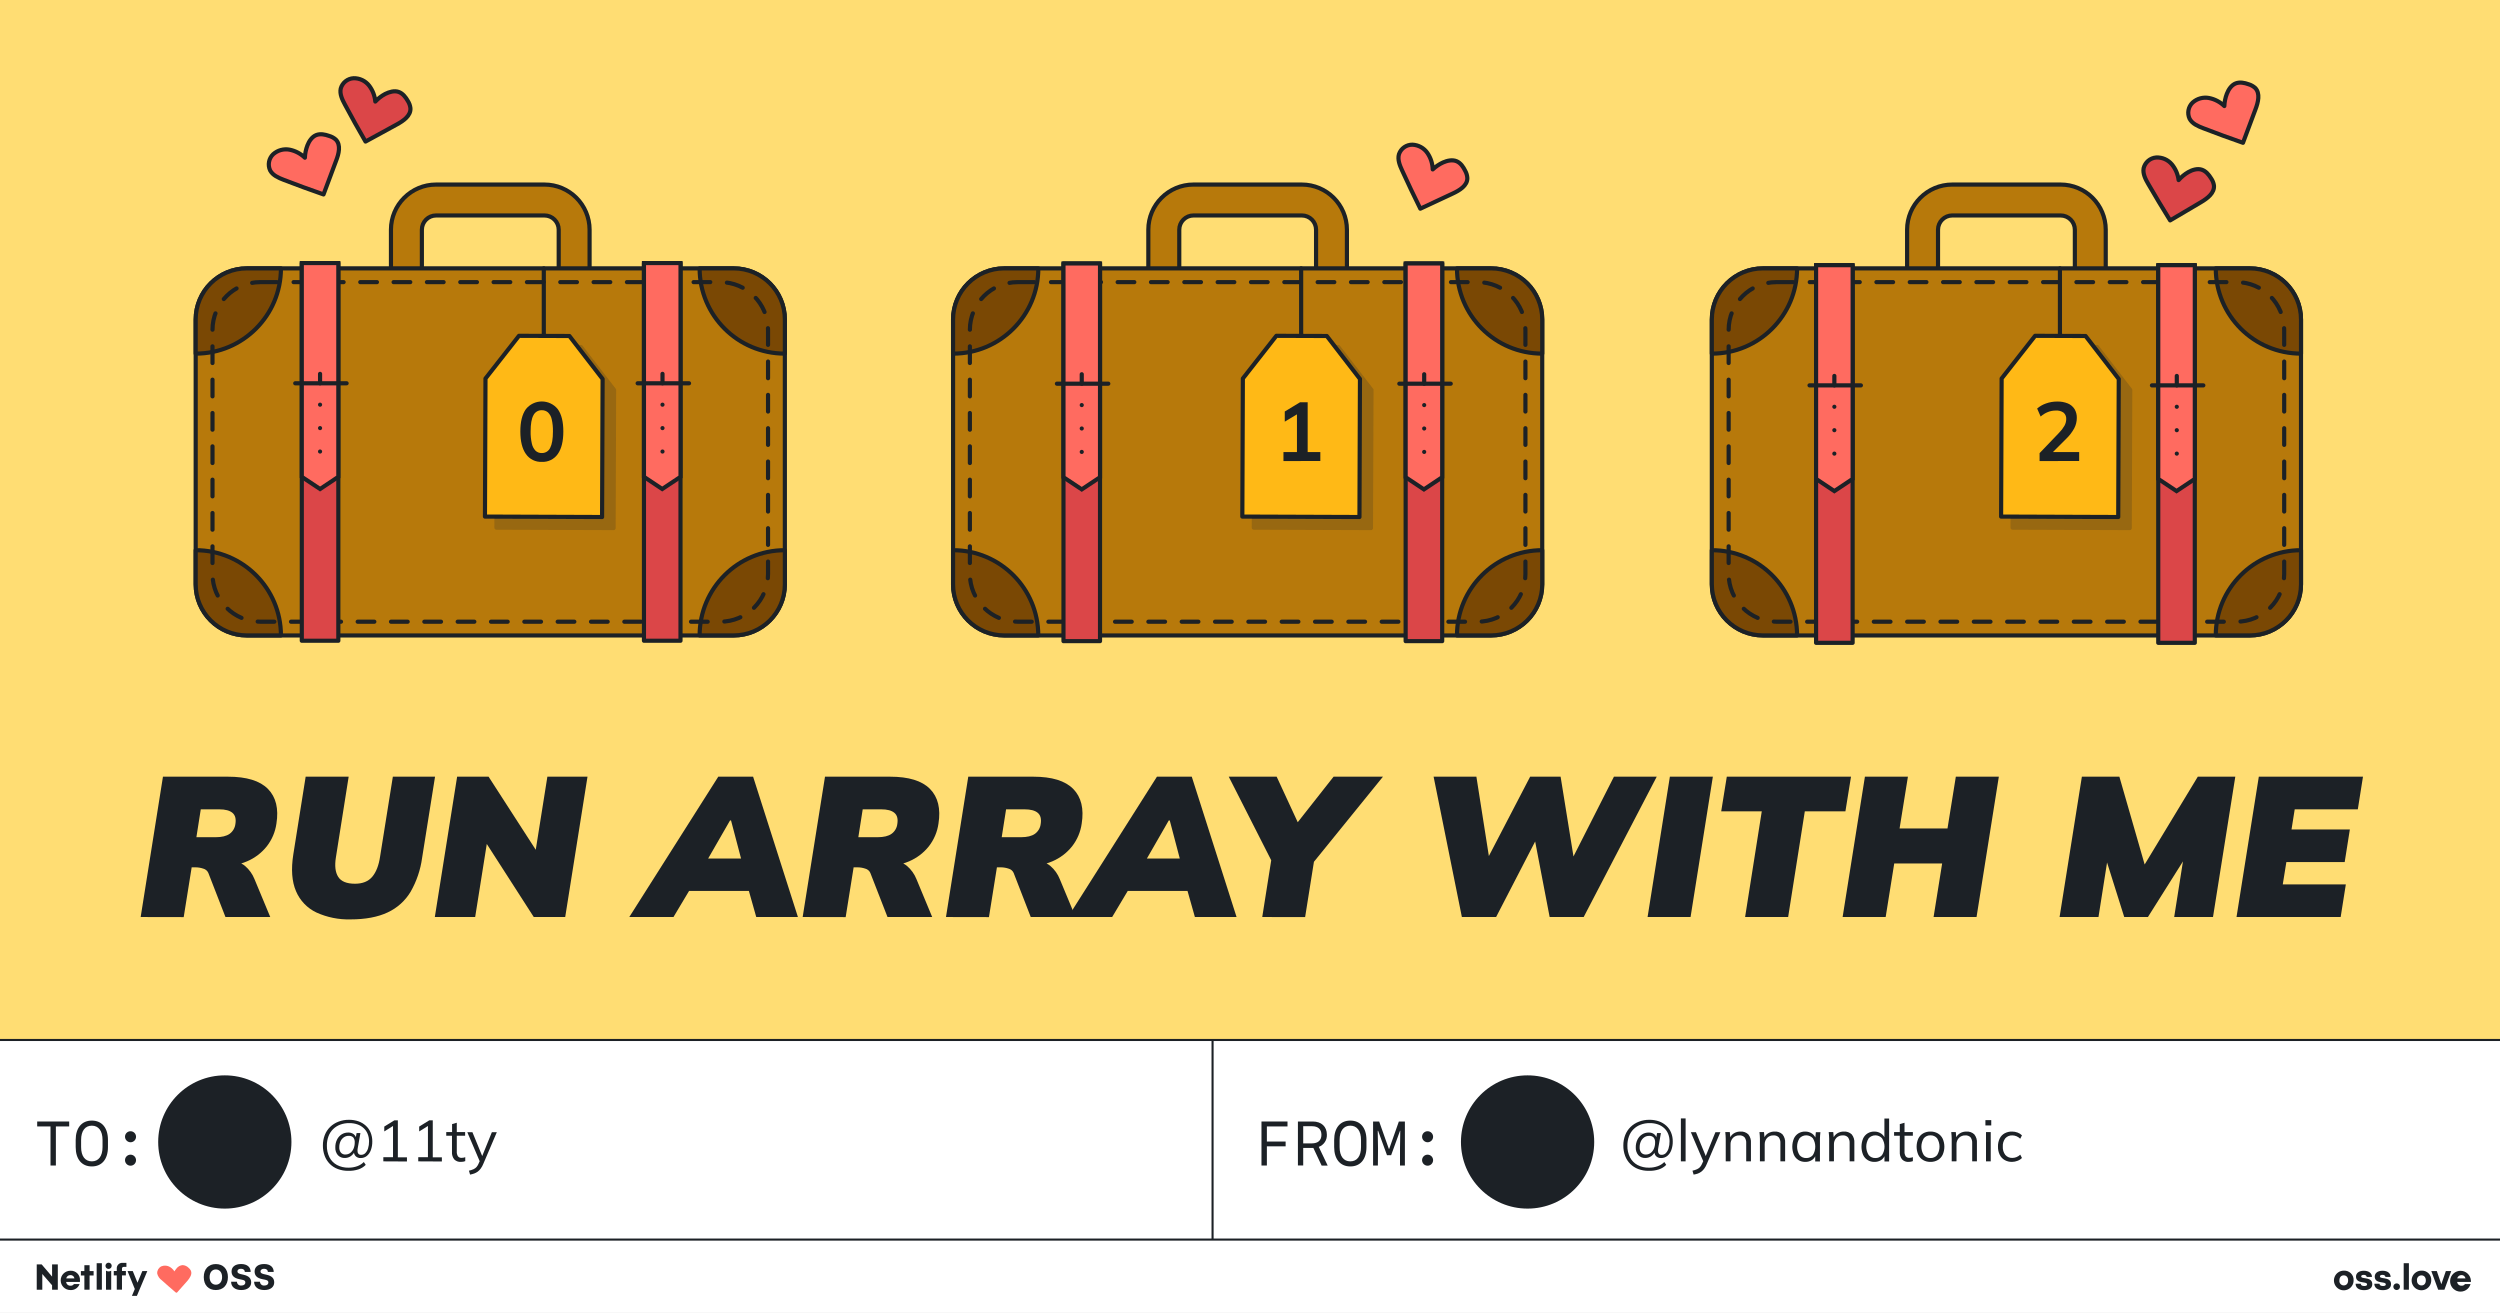
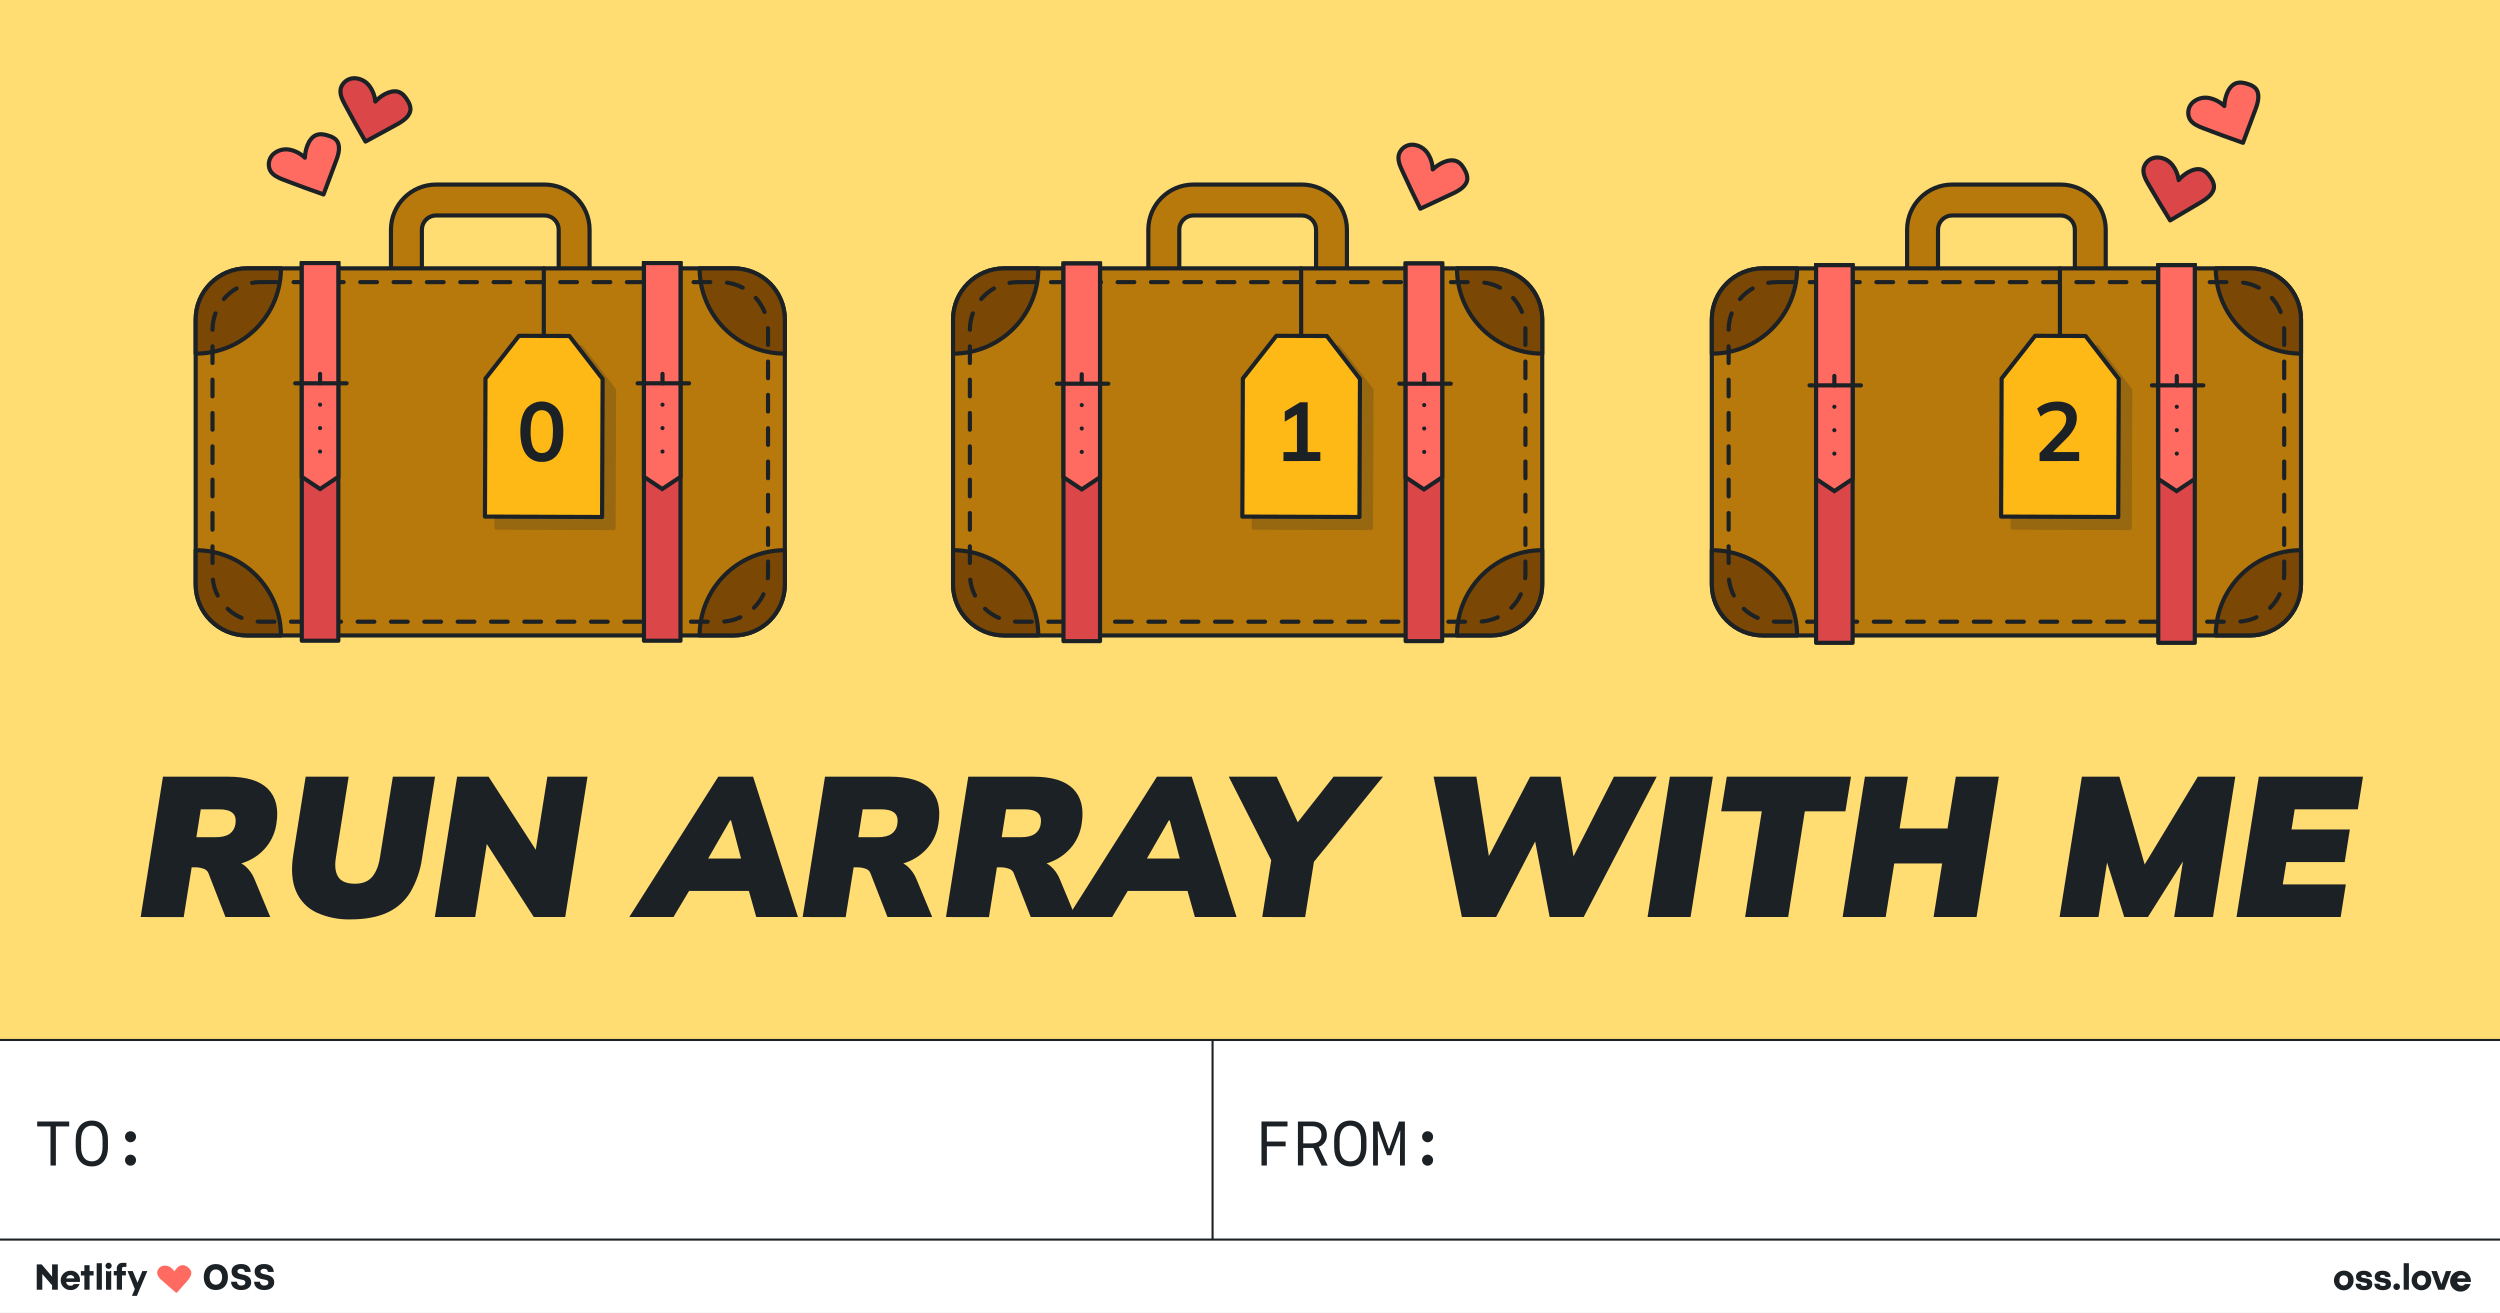
<svg xmlns="http://www.w3.org/2000/svg" width="1200" height="630" viewBox="0 0 1200 630">
  <rect width="1200" height="498.72" fill="#ffdd73" />
  <path d="M67.52,440.17l10.7-67.36h31.24q13.38,0,19.16,5.88t4.06,16.67a22.88,22.88,0,0,1-4.59,10.84,24.19,24.19,0,0,1-9.46,7.22A32.71,32.71,0,0,1,105.26,416l.19-2.77h5.06a10.75,10.75,0,0,1,7.12,2.43,16.29,16.29,0,0,1,4.54,6.36l7.55,18.15h-21.5L100,419a3.66,3.66,0,0,0-2.43-2.06,11.74,11.74,0,0,0-3.68-.62H92l-3.82,23.89Zm26.75-38.31h9.27q4.39,0,6.69-1.63a6.83,6.83,0,0,0,2.77-4.77q.57-3.63-1.44-5.31c-1.33-1.11-3.44-1.67-6.3-1.67H96.37Z" fill="#1c2126" />
  <path d="M168.22,441.31A37.06,37.06,0,0,1,151.88,438a19.8,19.8,0,0,1-9.79-10.22q-3-6.93-1.29-17.73l5.92-37.26h20.64l-6.12,38.7q-1,6.11,1.1,9.41t8.07,3.29q5.44,0,8.27-3.34t3.77-9.75l6.12-38.31h20.25l-6.21,39A45,45,0,0,1,197.12,428a25.15,25.15,0,0,1-11,9.94Q179,441.31,168.22,441.31Z" fill="#1c2126" />
  <path d="M208.72,440.17l10.7-67.36h15.1l25.22,39.08-3-1.34,6-37.74H282l-10.7,67.36H256.21l-25.13-39.08,3,1.34-6,37.74Z" fill="#1c2126" />
  <path d="M302.06,440.17l42.71-67.36h16.72L383,440.17H363l-5.16-18.25,6.88,5.73H325.66l8.51-5.73-10.9,18.25Zm48.35-46.34-13.57,23.6-2-5.35h25.71l-3.44,5.35-6.21-23.6Z" fill="#1c2126" />
  <path d="M385.28,440.17,396,372.81h31.24q13.38,0,19.16,5.88t4.06,16.67a22.88,22.88,0,0,1-4.59,10.84,24.19,24.19,0,0,1-9.46,7.22A32.71,32.71,0,0,1,423,416l.19-2.77h5.06a10.75,10.75,0,0,1,7.12,2.43,16.29,16.29,0,0,1,4.54,6.36l7.54,18.15H426L417.76,419a3.66,3.66,0,0,0-2.43-2.06,11.74,11.74,0,0,0-3.68-.62h-1.91l-3.82,23.89ZM412,401.86h9.27q4.4,0,6.68-1.63a6.76,6.76,0,0,0,2.77-4.77q.58-3.63-1.43-5.31t-6.3-1.67h-8.89Z" fill="#1c2126" />
  <path d="M454.07,440.17l10.7-67.36H496q13.37,0,19.15,5.88t4.06,16.67a22.77,22.77,0,0,1-4.58,10.84,24.26,24.26,0,0,1-9.46,7.22A32.79,32.79,0,0,1,491.8,416l.19-2.77h5.07a10.77,10.77,0,0,1,7.12,2.43,16.17,16.17,0,0,1,4.53,6.36l7.55,18.15h-21.5L486.55,419a3.68,3.68,0,0,0-2.44-2.06,11.7,11.7,0,0,0-3.68-.62h-1.91l-3.82,23.89Zm26.75-38.31h9.26q4.4,0,6.69-1.63a6.79,6.79,0,0,0,2.77-4.77c.38-2.42-.09-4.19-1.43-5.31s-3.44-1.67-6.31-1.67h-8.88Z" fill="#1c2126" />
  <path d="M512.63,440.17l42.7-67.36h16.72l21.5,67.36h-20l-5.16-18.25,6.88,5.73H536.23l8.5-5.73-10.89,18.25ZM561,393.83l-13.56,23.6-2-5.35h25.7l-3.44,5.35-6.21-23.6Z" fill="#1c2126" />
  <path d="M605.88,440.17,611,407.78l2.2,11.08-23.4-46.05h23l11.56,25h-3.92l19.68-25h23.7l-38.12,47,5.92-12-5.16,32.39Z" fill="#1c2126" />
  <path d="M701.7,440.17l-13.57-67.36h20.54l7.07,45h-4.68l23.41-45h14.62l7.26,45h-4.49l22.83-45h20.54l-35.06,67.36H743.83l-7.55-39.36h2.2l-20.35,39.36Z" fill="#1c2126" />
  <path d="M790.84,440.17l10.7-67.36h20.63l-10.7,67.36Z" fill="#1c2126" />
  <path d="M837.65,440.17l8-50.73H826.18l2.68-16.63h59.62l-2.68,16.63H866.31l-8,50.73Z" fill="#1c2126" />
  <path d="M884.46,440.17l10.7-67.36H915.8l-4,24.84h23l4-24.84h20.64l-10.7,67.36H928.12l4.11-25.7h-23l-4.11,25.7Z" fill="#1c2126" />
  <path d="M988.6,440.17l10.7-67.36h18l13.18,45.77h-3.24l27.7-45.77h18l-10.7,67.36h-18.63l5.74-36.4h4.58l-22.93,36.4h-11.37l-11.46-36.4H1013l-5.73,36.4Z" fill="#1c2126" />
  <path d="M1073.53,440.17l10.7-67.36h50l-2.48,15.67h-30.29l-1.53,9.65h28l-2.48,15.67h-28l-1.72,10.7H1126l-2.48,15.67Z" fill="#1c2126" />
  <path d="M261.34,205.68h-52A21.69,21.69,0,0,1,187.66,184V110.25a21.68,21.68,0,0,1,21.67-21.66h52A21.68,21.68,0,0,1,283,110.25V184A21.69,21.69,0,0,1,261.34,205.68Zm-52-102.26a6.84,6.84,0,0,0-6.84,6.83V184a6.85,6.85,0,0,0,6.84,6.83h52a6.85,6.85,0,0,0,6.84-6.83V110.25a6.84,6.84,0,0,0-6.84-6.83Z" fill="#b7790b" stroke="#1c2126" stroke-linejoin="round" stroke-width="2" />
  <rect x="93.93" y="128.82" width="282.8" height="176.2" rx="24.55" fill="#b7790b" stroke="#1c2126" stroke-linejoin="round" stroke-width="2" />
  <path d="M352.19,128.82H335.82a40.92,40.92,0,0,0,40.91,40.92V153.37A24.55,24.55,0,0,0,352.19,128.82Z" fill="#7a4804" stroke="#1c2126" stroke-linejoin="round" stroke-width="2" />
  <path d="M376.73,280.48V264.1A40.92,40.92,0,0,0,335.82,305h16.37A24.54,24.54,0,0,0,376.73,280.48Z" fill="#7a4804" stroke="#1c2126" stroke-linejoin="round" stroke-width="2" />
  <path d="M93.93,264.1v16.38A24.55,24.55,0,0,0,118.48,305h16.37A40.92,40.92,0,0,0,93.93,264.1Z" fill="#7a4804" stroke="#1c2126" stroke-linejoin="round" stroke-width="2" />
  <path d="M93.93,153.37v16.37a40.92,40.92,0,0,0,40.92-40.92H118.48A24.55,24.55,0,0,0,93.93,153.37Z" fill="#7a4804" stroke="#1c2126" stroke-linejoin="round" stroke-width="2" />
  <rect x="102" y="135.42" width="266.66" height="163" rx="22.93" fill="none" stroke="#1c2126" stroke-linecap="round" stroke-linejoin="round" stroke-width="2" stroke-dasharray="8" />
  <rect x="144.86" y="126.28" width="17.54" height="181.28" fill="#db4648" stroke="#1c2126" stroke-linecap="round" stroke-linejoin="round" stroke-width="2" />
  <polygon points="162.4 228.88 153.63 234.72 144.86 228.88 144.86 126.28 162.4 126.28 162.4 228.88" fill="#ff6b60" stroke="#1c2126" stroke-miterlimit="10" stroke-width="2" />
  <rect x="309.1" y="126.28" width="17.54" height="181.28" fill="#db4648" stroke="#1c2126" stroke-linecap="round" stroke-linejoin="round" stroke-width="2" />
  <polygon points="326.65 228.88 317.87 234.72 309.1 228.88 309.1 126.28 326.65 126.28 326.65 228.88" fill="#ff6b60" stroke="#1c2126" stroke-miterlimit="10" stroke-width="2" />
  <circle cx="153.63" cy="216.74" r="1" fill="#1c2126" />
  <circle cx="153.63" cy="205.49" r="1" fill="#1c2126" />
  <circle cx="153.63" cy="194.25" r="1" fill="#1c2126" />
  <line x1="141.71" y1="183.98" x2="166.37" y2="183.98" fill="#ff6b60" stroke="#1c2126" stroke-linecap="round" stroke-linejoin="round" stroke-width="2" />
  <line x1="153.63" y1="179.45" x2="153.63" y2="183.98" fill="#ff6b60" stroke="#1c2126" stroke-linecap="round" stroke-linejoin="round" stroke-width="2" />
  <circle cx="318" cy="216.74" r="1" fill="#1c2126" />
  <circle cx="318" cy="205.49" r="1" fill="#1c2126" />
  <circle cx="318" cy="194.25" r="1" fill="#1c2126" />
  <line x1="306.07" y1="183.98" x2="330.74" y2="183.98" fill="#ff6b60" stroke="#1c2126" stroke-linecap="round" stroke-linejoin="round" stroke-width="2" />
  <line x1="318" y1="179.45" x2="318" y2="183.98" fill="#ff6b60" stroke="#1c2126" stroke-linecap="round" stroke-linejoin="round" stroke-width="2" />
  <path d="M161.19,67A8.17,8.17,0,0,0,158,65.25c-2-.72-4.26-1.19-6.24-.4s-3.41,2.88-4.22,5a18.6,18.6,0,0,0-1.2,5.85,14.71,14.71,0,0,0-7.31-3.85,9.25,9.25,0,0,0-7.9,2.17,6.76,6.76,0,0,0-1.47,7.77c1.28,2.39,4,3.56,6.54,4.54q9.48,3.66,19.09,7l6-16.07C162.63,73.86,163.73,69.59,161.19,67Z" fill="#ff6b60" stroke="#1c2126" stroke-linejoin="round" stroke-width="2" />
  <path d="M197,51.89a8.15,8.15,0,0,0-1.22-3.4c-1.06-1.85-2.45-3.68-4.47-4.38s-4.46,0-6.44,1a18.13,18.13,0,0,0-4.72,3.64,14.71,14.71,0,0,0-3-7.69,9.2,9.2,0,0,0-7.4-3.51,6.76,6.76,0,0,0-6.19,4.92c-.59,2.65.71,5.32,2,7.71q4.8,9,9.89,17.77l15.05-8.23C193.67,58,197.29,55.49,197,51.89Z" fill="#db4648" stroke="#1c2126" stroke-linecap="round" stroke-linejoin="round" stroke-width="2" />
  <polygon points="278.83 166.57 254.62 166.48 238.54 186.99 238.29 253.26 294.51 253.47 294.76 187.2 278.83 166.57" fill="#1c2126" stroke="#1c2126" stroke-linejoin="round" stroke-width="2" opacity="0.2" />
  <polygon points="273.32 161.28 249.11 161.19 233.03 181.69 232.78 247.96 289 248.17 289.25 181.9 273.32 161.28" fill="#ffb916" stroke="#1c2126" stroke-linejoin="round" stroke-width="2" />
  <path d="M260.09,221.7a8.79,8.79,0,0,1-7.65-3.77q-2.67-3.78-2.68-10.78t2.67-10.76a9.78,9.78,0,0,1,15.3,0q2.67,3.68,2.67,10.72t-2.66,10.82A8.78,8.78,0,0,1,260.09,221.7Zm0-4.24a4.29,4.29,0,0,0,4-2.5q1.32-2.49,1.32-7.86a24.37,24.37,0,0,0-.58-5.84,6.42,6.42,0,0,0-1.79-3.3,4.4,4.4,0,0,0-3-1.06,4.33,4.33,0,0,0-4,2.43c-.9,1.61-1.34,4.2-1.34,7.78a23.83,23.83,0,0,0,.6,5.86,7,7,0,0,0,1.78,3.4A4.17,4.17,0,0,0,260.08,217.46Z" fill="#1c2126" />
  <line x1="261.02" y1="161.23" x2="261.02" y2="128.82" fill="#ffb916" stroke="#1c2126" stroke-linecap="round" stroke-linejoin="round" stroke-width="2" />
  <path d="M624.88,205.68h-52A21.69,21.69,0,0,1,551.2,184V110.25a21.68,21.68,0,0,1,21.66-21.66h52a21.68,21.68,0,0,1,21.66,21.66V184A21.68,21.68,0,0,1,624.88,205.68Zm-52-102.26a6.84,6.84,0,0,0-6.83,6.83V184a6.85,6.85,0,0,0,6.83,6.83h52a6.84,6.84,0,0,0,6.83-6.83V110.25a6.83,6.83,0,0,0-6.83-6.83Z" fill="#b7790b" stroke="#1c2126" stroke-linejoin="round" stroke-width="2" />
  <rect x="457.47" y="128.82" width="282.8" height="176.2" rx="24.55" fill="#b7790b" stroke="#1c2126" stroke-linejoin="round" stroke-width="2" />
  <path d="M715.73,128.82H699.35a40.92,40.92,0,0,0,40.92,40.92V153.37A24.55,24.55,0,0,0,715.73,128.82Z" fill="#7a4804" stroke="#1c2126" stroke-linejoin="round" stroke-width="2" />
  <path d="M740.27,280.48V264.1A40.92,40.92,0,0,0,699.35,305h16.38A24.54,24.54,0,0,0,740.27,280.48Z" fill="#7a4804" stroke="#1c2126" stroke-linejoin="round" stroke-width="2" />
  <path d="M457.47,264.1v16.38A24.55,24.55,0,0,0,482,305h16.37A40.92,40.92,0,0,0,457.47,264.1Z" fill="#7a4804" stroke="#1c2126" stroke-linejoin="round" stroke-width="2" />
  <path d="M457.47,153.37v16.37a40.92,40.92,0,0,0,40.92-40.92H482A24.55,24.55,0,0,0,457.47,153.37Z" fill="#7a4804" stroke="#1c2126" stroke-linejoin="round" stroke-width="2" />
  <rect x="465.54" y="135.42" width="266.66" height="163" rx="22.93" fill="none" stroke="#1c2126" stroke-linecap="round" stroke-linejoin="round" stroke-width="2" stroke-dasharray="8" />
  <rect x="510.47" y="126.47" width="17.54" height="181.28" fill="#db4648" stroke="#1c2126" stroke-linecap="round" stroke-linejoin="round" stroke-width="2" />
  <polygon points="528.01 229.07 519.24 234.91 510.47 229.07 510.47 126.47 528.01 126.47 528.01 229.07" fill="#ff6b60" stroke="#1c2126" stroke-miterlimit="10" stroke-width="2" />
  <rect x="674.71" y="126.47" width="17.54" height="181.28" fill="#db4648" stroke="#1c2126" stroke-linecap="round" stroke-linejoin="round" stroke-width="2" />
  <polygon points="692.26 229.07 683.49 234.91 674.71 229.07 674.71 126.47 692.26 126.47 692.26 229.07" fill="#ff6b60" stroke="#1c2126" stroke-miterlimit="10" stroke-width="2" />
  <circle cx="519.24" cy="216.92" r="1" fill="#1c2126" />
  <circle cx="519.24" cy="205.68" r="1" fill="#1c2126" />
  <circle cx="519.24" cy="194.44" r="1" fill="#1c2126" />
  <line x1="507.32" y1="184.17" x2="531.98" y2="184.17" fill="#ff6b60" stroke="#1c2126" stroke-linecap="round" stroke-linejoin="round" stroke-width="2" />
  <line x1="519.24" y1="179.64" x2="519.24" y2="184.17" fill="#ff6b60" stroke="#1c2126" stroke-linecap="round" stroke-linejoin="round" stroke-width="2" />
  <circle cx="683.61" cy="216.92" r="1" fill="#1c2126" />
  <circle cx="683.61" cy="205.68" r="1" fill="#1c2126" />
  <circle cx="683.61" cy="194.44" r="1" fill="#1c2126" />
  <line x1="671.68" y1="184.17" x2="696.35" y2="184.17" fill="#ff6b60" stroke="#1c2126" stroke-linecap="round" stroke-linejoin="round" stroke-width="2" />
  <line x1="683.61" y1="179.64" x2="683.61" y2="184.17" fill="#ff6b60" stroke="#1c2126" stroke-linecap="round" stroke-linejoin="round" stroke-width="2" />
  <path d="M704.32,85.5a8,8,0,0,0-1-3.47c-.94-1.91-2.21-3.83-4.18-4.65s-4.45-.32-6.49.6a18.23,18.23,0,0,0-4.94,3.34,14.8,14.8,0,0,0-2.54-7.87,9.25,9.25,0,0,0-7.17-4A6.74,6.74,0,0,0,671.51,74c-.76,2.6.37,5.35,1.5,7.81q4.23,9.26,8.75,18.36l15.55-7.27C700.57,91.39,704.35,89.11,704.32,85.5Z" fill="#ff6b60" stroke="#1c2126" stroke-linejoin="round" stroke-width="2" />
  <polygon points="642.37 166.57 618.16 166.48 602.08 186.99 601.83 253.26 658.05 253.47 658.3 187.2 642.37 166.57" fill="#1c2126" stroke="#1c2126" stroke-linejoin="round" stroke-width="2" opacity="0.2" />
  <polygon points="636.86 161.28 612.65 161.19 596.57 181.69 596.32 247.96 652.54 248.17 652.78 181.9 636.86 161.28" fill="#ffb916" stroke="#1c2126" stroke-linejoin="round" stroke-width="2" />
  <path d="M616.06,221.31V217h6.48v-19.6H625l-8.31,5v-4.88L624,193.1h3.68V217h6.08v4.28Z" fill="#1c2126" />
  <line x1="624.55" y1="161.23" x2="624.55" y2="128.82" fill="#ffb916" stroke="#1c2126" stroke-linecap="round" stroke-linejoin="round" stroke-width="2" />
  <path d="M989.09,205.68h-52A21.69,21.69,0,0,1,915.41,184V110.25a21.68,21.68,0,0,1,21.67-21.66h52a21.68,21.68,0,0,1,21.67,21.66V184A21.69,21.69,0,0,1,989.09,205.68Zm-52-102.26a6.84,6.84,0,0,0-6.84,6.83V184a6.85,6.85,0,0,0,6.84,6.83h52a6.85,6.85,0,0,0,6.84-6.83V110.25a6.84,6.84,0,0,0-6.84-6.83Z" fill="#b7790b" stroke="#1c2126" stroke-linejoin="round" stroke-width="2" />
  <rect x="821.68" y="128.82" width="282.8" height="176.2" rx="24.55" fill="#b7790b" stroke="#1c2126" stroke-linejoin="round" stroke-width="2" />
  <path d="M1079.94,128.82h-16.37a40.92,40.92,0,0,0,40.91,40.92V153.37A24.55,24.55,0,0,0,1079.94,128.82Z" fill="#7a4804" stroke="#1c2126" stroke-linejoin="round" stroke-width="2" />
  <path d="M1104.48,280.48V264.1A40.92,40.92,0,0,0,1063.57,305h16.37A24.54,24.54,0,0,0,1104.48,280.48Z" fill="#7a4804" stroke="#1c2126" stroke-linejoin="round" stroke-width="2" />
  <path d="M821.68,264.1v16.38A24.55,24.55,0,0,0,846.23,305H862.6A40.92,40.92,0,0,0,821.68,264.1Z" fill="#7a4804" stroke="#1c2126" stroke-linejoin="round" stroke-width="2" />
  <path d="M821.68,153.37v16.37a40.92,40.92,0,0,0,40.92-40.92H846.23A24.55,24.55,0,0,0,821.68,153.37Z" fill="#7a4804" stroke="#1c2126" stroke-linejoin="round" stroke-width="2" />
  <rect x="829.75" y="135.42" width="266.66" height="163" rx="22.93" fill="none" stroke="#1c2126" stroke-linecap="round" stroke-linejoin="round" stroke-width="2" stroke-dasharray="8" />
  <rect x="871.72" y="127.28" width="17.54" height="181.28" fill="#db4648" stroke="#1c2126" stroke-linecap="round" stroke-linejoin="round" stroke-width="2" />
  <polygon points="889.27 229.88 880.49 235.72 871.72 229.88 871.72 127.28 889.27 127.28 889.27 229.88" fill="#ff6b60" stroke="#1c2126" stroke-miterlimit="10" stroke-width="2" />
  <rect x="1035.96" y="127.28" width="17.54" height="181.28" fill="#db4648" stroke="#1c2126" stroke-linecap="round" stroke-linejoin="round" stroke-width="2" />
  <polygon points="1053.51 229.88 1044.74 235.72 1035.96 229.88 1035.96 127.28 1053.51 127.28 1053.51 229.88" fill="#ff6b60" stroke="#1c2126" stroke-miterlimit="10" stroke-width="2" />
  <circle cx="880.49" cy="217.74" r="1" fill="#1c2126" />
  <circle cx="880.49" cy="206.49" r="1" fill="#1c2126" />
  <circle cx="880.49" cy="195.25" r="1" fill="#1c2126" />
  <line x1="868.57" y1="184.98" x2="893.23" y2="184.98" fill="#ff6b60" stroke="#1c2126" stroke-linecap="round" stroke-linejoin="round" stroke-width="2" />
  <line x1="880.49" y1="180.45" x2="880.49" y2="184.98" fill="#ff6b60" stroke="#1c2126" stroke-linecap="round" stroke-linejoin="round" stroke-width="2" />
  <circle cx="1044.86" cy="217.74" r="1" fill="#1c2126" />
  <circle cx="1044.86" cy="206.49" r="1" fill="#1c2126" />
  <circle cx="1044.86" cy="195.25" r="1" fill="#1c2126" />
  <line x1="1032.93" y1="184.98" x2="1057.6" y2="184.98" fill="#ff6b60" stroke="#1c2126" stroke-linecap="round" stroke-linejoin="round" stroke-width="2" />
  <line x1="1044.86" y1="180.45" x2="1044.86" y2="184.98" fill="#ff6b60" stroke="#1c2126" stroke-linecap="round" stroke-linejoin="round" stroke-width="2" />
  <path d="M1082.49,42.22a8.17,8.17,0,0,0-3.15-1.77c-2-.72-4.26-1.19-6.24-.4s-3.41,2.88-4.22,5a18.6,18.6,0,0,0-1.2,5.85,14.7,14.7,0,0,0-7.32-3.85,9.23,9.23,0,0,0-7.89,2.17A6.76,6.76,0,0,0,1051,57c1.28,2.39,4,3.56,6.54,4.54q9.48,3.66,19.09,7l6-16.07C1083.93,49.06,1085,44.79,1082.49,42.22Z" fill="#ff6b60" stroke="#1c2126" stroke-linecap="round" stroke-linejoin="round" stroke-width="2" />
  <path d="M1062.69,89a8,8,0,0,0-1.34-3.35c-1.12-1.82-2.57-3.6-4.61-4.23s-4.46.11-6.4,1.22a18.47,18.47,0,0,0-4.6,3.8,14.73,14.73,0,0,0-3.28-7.59,9.21,9.21,0,0,0-7.51-3.25,6.75,6.75,0,0,0-6,5.12c-.5,2.67.89,5.29,2.25,7.64q5.1,8.79,10.47,17.43l14.78-8.73C1059.52,95.25,1063.06,92.61,1062.69,89Z" fill="#db4648" stroke="#1c2126" stroke-linecap="round" stroke-linejoin="round" stroke-width="2" />
  <polygon points="1006.59 166.57 982.37 166.48 966.29 186.99 966.04 253.26 1022.26 253.47 1022.51 187.2 1006.59 166.57" fill="#1c2126" stroke="#1c2126" stroke-linejoin="round" stroke-width="2" opacity="0.2" />
  <polygon points="1001.07 161.28 976.86 161.19 960.78 181.69 960.53 247.96 1016.75 248.17 1017 181.9 1001.07 161.28" fill="#ffb916" stroke="#1c2126" stroke-linejoin="round" stroke-width="2" />
  <path d="M979,221.31v-3.8l9.35-9.77a16.21,16.21,0,0,0,2.6-3.4,6.65,6.65,0,0,0,.84-3.2,3.73,3.73,0,0,0-1.29-3.08,5.72,5.72,0,0,0-3.71-1,10.2,10.2,0,0,0-3.76.7,11.92,11.92,0,0,0-3.52,2.18l-1.68-3.84a13,13,0,0,1,4.25-2.44,15.46,15.46,0,0,1,5.34-.92,12.68,12.68,0,0,1,5.14.91,7,7,0,0,1,3.21,2.68,7.94,7.94,0,0,1,1.1,4.28,10.81,10.81,0,0,1-1.24,5,21,21,0,0,1-3.84,5L984,218.39V217h14v4.28Z" fill="#1c2126" />
  <line x1="988.77" y1="161.23" x2="988.77" y2="128.82" fill="#ffb916" stroke="#1c2126" stroke-linecap="round" stroke-linejoin="round" stroke-width="2" />
  <rect y="595" width="1200" height="35" fill="#fff" />
  <rect y="499.19" width="1200" height="95.81" fill="#fff" />
  <line y1="499.19" x2="1200" y2="499.19" fill="none" stroke="#1c2126" stroke-miterlimit="10" />
  <line y1="595" x2="1200" y2="595" fill="none" stroke="#1c2126" stroke-miterlimit="10" />
  <path d="M24.24,559.45V540.69H17.85v-2.37H33.21v2.37H26.82v18.76Z" fill="#1c2126" />
  <path d="M44.08,559.89c-4.81,0-7.75-3.45-7.75-9.3v-3.41c0-5.85,2.94-9.3,7.75-9.3s7.74,3.45,7.74,9.3v3.41C51.82,556.44,48.88,559.89,44.08,559.89Zm5.14-9.31v-3.39c0-4.41-1.94-6.87-5.14-6.87s-5.15,2.46-5.15,6.87v3.39c0,4.41,1.94,6.87,5.15,6.87S49.22,555,49.22,550.58Z" fill="#1c2126" />
  <path d="M60,545.58a2.65,2.65,0,1,1,2.65,2.71A2.7,2.7,0,0,1,60,545.58Zm0,11.25a2.65,2.65,0,1,1,2.65,2.71A2.68,2.68,0,0,1,60,556.83Z" fill="#1c2126" />
-   <circle cx="107.91" cy="548.15" r="31.98" fill="#1c2126" />
  <line x1="582.03" y1="498.72" x2="582.03" y2="595" fill="none" stroke="#1c2126" stroke-miterlimit="10" />
  <path d="M1129.73,614.6a4.72,4.72,0,1,1-4.71-4.69A4.43,4.43,0,0,1,1129.73,614.6Zm-6.82,0A2.12,2.12,0,0,0,1125,617c1.3,0,2.1-.94,2.1-2.41s-.8-2.42-2.1-2.42S1122.91,613.12,1122.91,614.6Z" fill="#1c2126" />
  <path d="M1138.54,612.93H1136c0-.57-.52-1-1.37-1s-1.25.3-1.25.72.19.62,1.2.8l1.2.19c2.3.39,2.91,1.43,2.91,2.79,0,1.74-1.39,2.85-3.92,2.85-2.72,0-4.08-1.3-4.08-3.09h2.48c0,.65.53,1.1,1.7,1.1.88,0,1.33-.3,1.33-.75s-.26-.72-1.3-.9l-1.25-.21c-2.11-.33-2.77-1.39-2.77-2.67,0-1.58,1.3-2.8,3.78-2.8S1138.54,611.24,1138.54,612.93Z" fill="#1c2126" />
-   <path d="M1147.49,612.93H1145c0-.57-.53-1-1.38-1s-1.25.3-1.25.72.2.62,1.2.8l1.2.19c2.31.39,2.92,1.43,2.92,2.79,0,1.74-1.39,2.85-3.92,2.85-2.72,0-4.09-1.3-4.09-3.09h2.49c0,.65.52,1.1,1.69,1.1.88,0,1.33-.3,1.33-.75s-.26-.72-1.3-.9l-1.24-.21c-2.12-.33-2.77-1.39-2.77-2.67,0-1.58,1.29-2.8,3.77-2.8S1147.49,611.24,1147.49,612.93Z" fill="#1c2126" />
+   <path d="M1147.49,612.93H1145c0-.57-.53-1-1.38-1s-1.25.3-1.25.72.2.62,1.2.8l1.21.19c2.3.39,2.91,1.43,2.91,2.79,0,1.74-1.39,2.85-3.92,2.85-2.72,0-4.09-1.3-4.09-3.09h2.49c0,.65.52,1.1,1.69,1.1.88,0,1.33-.3,1.33-.75s-.25-.72-1.3-.9l-1.24-.21c-2.12-.33-2.77-1.39-2.77-2.67,0-1.58,1.29-2.8,3.77-2.8S1147.49,611.24,1147.49,612.93Z" fill="#1c2126" />
  <path d="M1152,617.64a1.6,1.6,0,1,1-1.6-1.62A1.55,1.55,0,0,1,1152,617.64Z" fill="#1c2126" />
  <path d="M1156.27,606.34v12.72h-2.5V606.34Z" fill="#1c2126" />
-   <path d="M1167,614.6a4.71,4.71,0,1,1-4.7-4.69A4.42,4.42,0,0,1,1167,614.6Zm-6.82,0a2.13,2.13,0,0,0,2.12,2.41c1.29,0,2.1-.94,2.1-2.41s-.81-2.42-2.1-2.42A2.13,2.13,0,0,0,1160.15,614.6Z" fill="#1c2126" />
-   <path d="M1176.59,610.12l-3.27,8.94h-3l-3.29-8.94h2.64l2.17,6.32,2.16-6.32Z" fill="#1c2126" />
-   <path d="M1186.06,615.33h-6.61a1.92,1.92,0,0,0,2,1.81,1.83,1.83,0,0,0,1.75-.8h2.66a5,5,0,1,1,.17-1.77Zm-6.58-1.71h3.94a1.87,1.87,0,0,0-2-1.58A2,2,0,0,0,1179.48,613.62Z" fill="#1c2126" />
+   <path d="M1167,614.6a4.71,4.71,0,1,1-4.7-4.69A4.42,4.42,0,0,1,1167,614.6Zm-6.81,0a2.12,2.12,0,0,0,2.11,2.41c1.29,0,2.1-.94,2.1-2.41s-.81-2.42-2.1-2.42S1160.16,613.12,1160.16,614.6Z" fill="#1c2126" />
+   <path d="M1176.59,610.12l-3.26,8.94h-3l-3.28-8.94h2.64l2.16,6.32,2.16-6.32Z" fill="#1c2126" />
+   <path d="M1186.06,615.33h-6.61a1.92,1.92,0,0,0,2,1.81,1.82,1.82,0,0,0,1.75-.8h2.66a5,5,0,1,1,.17-1.77Zm-6.58-1.71h3.94a1.87,1.87,0,0,0-2-1.58A2,2,0,0,0,1179.48,613.62Z" fill="#1c2126" />
  <path d="M605.51,559.45V538.32H618v2.37H608.1v7.25h9v2.3h-9v9.21Z" fill="#1c2126" />
  <path d="M625.54,551v8.42H623V538.32h7.09c4.19,0,6.81,2.43,6.81,6.35A5.91,5.91,0,0,1,633,550.5l4.3,9h-2.91L630.41,551Zm0-2.18h4.19c2.92,0,4.56-1.48,4.56-4.12s-1.61-4.11-4.44-4.11h-4.31Z" fill="#1c2126" />
  <path d="M648.15,559.89c-4.81,0-7.75-3.45-7.75-9.3v-3.41c0-5.85,2.94-9.3,7.75-9.3s7.75,3.45,7.75,9.3v3.41C655.9,556.44,653,559.89,648.15,559.89Zm5.14-9.31v-3.39c0-4.41-1.93-6.87-5.14-6.87s-5.14,2.46-5.14,6.87v3.39c0,4.41,1.93,6.87,5.14,6.87S653.29,555,653.29,550.58Z" fill="#1c2126" />
  <path d="M661.38,559.45h-2.3V538.32H662l4.64,13.12h.19l4.62-13.12h2.9v21.13H672v-8.11l.13-8.56H672l-4.25,11.71h-2l-4.25-11.71h-.19l.14,8.56Z" fill="#1c2126" />
  <path d="M682.59,545.58a2.65,2.65,0,1,1,2.65,2.71A2.7,2.7,0,0,1,682.59,545.58Zm0,11.25a2.65,2.65,0,1,1,2.65,2.71A2.68,2.68,0,0,1,682.59,556.83Z" fill="#1c2126" />
-   <circle cx="733.24" cy="548.15" r="31.98" fill="#1c2126" />
-   <path d="M791.37,562a13.93,13.93,0,0,1-5-.86,10.66,10.66,0,0,1-6.3-6.3,13.81,13.81,0,0,1-.87-5,13.54,13.54,0,0,1,.9-5,11.12,11.12,0,0,1,2.58-3.91,11.78,11.78,0,0,1,4-2.53,13.78,13.78,0,0,1,5.07-.9,13.44,13.44,0,0,1,4.55.74,10.32,10.32,0,0,1,3.54,2.12,9.19,9.19,0,0,1,2.28,3.27,10.78,10.78,0,0,1,.8,4.26,11.44,11.44,0,0,1-.7,4.2,6.47,6.47,0,0,1-1.93,2.77,4.55,4.55,0,0,1-2.91,1,3.24,3.24,0,0,1-2.55-1,3.31,3.31,0,0,1-.73-2.61l.51.14a5.85,5.85,0,0,1-2,2.56,4.88,4.88,0,0,1-2.79.88,4.34,4.34,0,0,1-3.43-1.36,5.39,5.39,0,0,1-1.22-3.73,8.24,8.24,0,0,1,.8-3.69,6.21,6.21,0,0,1,2.2-2.52,5.75,5.75,0,0,1,3.19-.91,4.13,4.13,0,0,1,2.59.76,3.51,3.51,0,0,1,1.3,2.13h-.33l.47-2.64h1.85l-1.29,7.26c0,.24-.07.47-.1.7s0,.43,0,.61a2,2,0,0,0,.44,1.4,1.65,1.65,0,0,0,1.3.48,2.75,2.75,0,0,0,2-.81,5.38,5.38,0,0,0,1.31-2.26,10.66,10.66,0,0,0,.48-3.37,9.37,9.37,0,0,0-.67-3.64,7.65,7.65,0,0,0-1.93-2.77,8.69,8.69,0,0,0-3-1.77,11.75,11.75,0,0,0-3.91-.61,11.94,11.94,0,0,0-4.41.77,9.42,9.42,0,0,0-5.56,5.58,12.48,12.48,0,0,0-.75,4.43,12,12,0,0,0,1.26,5.68,8.6,8.6,0,0,0,3.59,3.65,11.36,11.36,0,0,0,5.51,1.28,12.05,12.05,0,0,0,4.22-.71,8.25,8.25,0,0,0,3.14-2l.92,1.37a8.76,8.76,0,0,1-3.54,2.18A14.41,14.41,0,0,1,791.37,562ZM790,554.18a3.81,3.81,0,0,0,2.3-.74,5,5,0,0,0,1.58-2.06,7.5,7.5,0,0,0,.57-3,3.47,3.47,0,0,0-.7-2.38,2.81,2.81,0,0,0-2.21-.78,4,4,0,0,0-2.31.7,4.73,4.73,0,0,0-1.61,1.93,6.58,6.58,0,0,0-.59,2.86,3.85,3.85,0,0,0,.77,2.57A2.75,2.75,0,0,0,790,554.18Z" fill="#1c2126" />
-   <path d="M806.82,557.45V536.84h2.27v20.61Z" fill="#1c2126" />
-   <path d="M812.93,563.81l-.54-1.88a11.39,11.39,0,0,0,2.2-.71,4.26,4.26,0,0,0,1.47-1.08,6.19,6.19,0,0,0,1-1.68l.73-1.65-.06,1-6.13-14.36h2.46l5.07,12.35h-.73l5-12.35h2.38l-6.5,15.23a10.23,10.23,0,0,1-1.23,2.25,7.32,7.32,0,0,1-1.44,1.49,6.94,6.94,0,0,1-1.7.91A12.53,12.53,0,0,1,812.93,563.81Z" fill="#1c2126" />
-   <path d="M828.35,557.45v-10.8c0-.53,0-1.06-.07-1.61s-.1-1.1-.15-1.64h2.18l.28,3.08h-.33a4.86,4.86,0,0,1,2-2.48,5.81,5.81,0,0,1,3.15-.85,5,5,0,0,1,3.77,1.33,5.86,5.86,0,0,1,1.27,4.18v8.79h-2.27V548.8a4.31,4.31,0,0,0-.8-2.9,3.13,3.13,0,0,0-2.47-.91,4.06,4.06,0,0,0-3.11,1.21,4.44,4.44,0,0,0-1.15,3.22v8Z" fill="#1c2126" />
-   <path d="M844.76,557.45v-10.8c0-.53,0-1.06-.07-1.61s-.1-1.1-.15-1.64h2.18l.28,3.08h-.33a4.81,4.81,0,0,1,2-2.48,5.76,5.76,0,0,1,3.15-.85,4.94,4.94,0,0,1,3.76,1.33,5.86,5.86,0,0,1,1.28,4.18v8.79h-2.27V548.8a4.37,4.37,0,0,0-.8-2.9,3.13,3.13,0,0,0-2.47-.91,4.06,4.06,0,0,0-3.11,1.21,4.44,4.44,0,0,0-1.15,3.22v8Z" fill="#1c2126" />
-   <path d="M866.52,557.71a6,6,0,0,1-3.28-.89,5.78,5.78,0,0,1-2.17-2.5,10.31,10.31,0,0,1,0-7.82,5.75,5.75,0,0,1,2.17-2.49,6.08,6.08,0,0,1,3.28-.86,5.64,5.64,0,0,1,3.29,1,4.56,4.56,0,0,1,1.83,2.62h-.34l.31-3.33h2.19c-.06.54-.11,1.08-.16,1.64s-.07,1.08-.07,1.61v10.8H871.3v-3.3h.31a4.42,4.42,0,0,1-1.85,2.6A5.57,5.57,0,0,1,866.52,557.71Zm.44-1.85a4,4,0,0,0,3.2-1.39,7.63,7.63,0,0,0,0-8.12,4.34,4.34,0,0,0-6.37,0,7.52,7.52,0,0,0,0,8.12A4,4,0,0,0,867,555.86Z" fill="#1c2126" />
-   <path d="M878,557.45v-10.8c0-.53,0-1.06-.07-1.61s-.1-1.1-.15-1.64h2.18l.28,3.08h-.34a4.83,4.83,0,0,1,2-2.48,5.76,5.76,0,0,1,3.15-.85,5,5,0,0,1,3.76,1.33,5.86,5.86,0,0,1,1.28,4.18v8.79h-2.27V548.8a4.37,4.37,0,0,0-.8-2.9,3.15,3.15,0,0,0-2.48-.91,4.09,4.09,0,0,0-3.11,1.21,4.48,4.48,0,0,0-1.14,3.22v8Z" fill="#1c2126" />
-   <path d="M899.7,557.71a5.93,5.93,0,0,1-3.25-.89,5.72,5.72,0,0,1-2.17-2.5,10.31,10.31,0,0,1,0-7.82,5.69,5.69,0,0,1,2.17-2.49,6,6,0,0,1,3.25-.86,5.66,5.66,0,0,1,3.29,1,4.61,4.61,0,0,1,1.86,2.57h-.34v-9.83h2.27v20.61h-2.24v-3.36h.31a4.58,4.58,0,0,1-1.85,2.65A5.71,5.71,0,0,1,899.7,557.71Zm.47-1.85a4,4,0,0,0,3.19-1.39,7.42,7.42,0,0,0,0-8.12,4.34,4.34,0,0,0-6.37,0,7.52,7.52,0,0,0,0,8.12A4,4,0,0,0,900.17,555.86Z" fill="#1c2126" />
-   <path d="M916.16,557.71a4,4,0,0,1-3.16-1.2,5.14,5.14,0,0,1-1.1-3.59v-7.76h-2.74V543.4h2.74v-3.84l2.27-.64v4.48h4v1.76h-4v7.51a3.81,3.81,0,0,0,.58,2.39,2.05,2.05,0,0,0,1.72.71,4,4,0,0,0,.95-.1,4.87,4.87,0,0,0,.76-.23v1.9a5,5,0,0,1-.94.27A6.78,6.78,0,0,1,916.16,557.71Z" fill="#1c2126" />
-   <path d="M926.6,557.71a6.78,6.78,0,0,1-3.51-.89,5.77,5.77,0,0,1-2.31-2.52,9.72,9.72,0,0,1,0-7.77,5.89,5.89,0,0,1,2.31-2.5,6.78,6.78,0,0,1,3.51-.88,6.85,6.85,0,0,1,3.55.88,6,6,0,0,1,2.32,2.5,9.51,9.51,0,0,1,0,7.77,5.91,5.91,0,0,1-2.32,2.52A6.85,6.85,0,0,1,926.6,557.71Zm0-1.85a4,4,0,0,0,3.2-1.39,7.63,7.63,0,0,0,0-8.12,4,4,0,0,0-3.2-1.39,4,4,0,0,0-3.16,1.39,7.57,7.57,0,0,0,0,8.12A3.92,3.92,0,0,0,926.6,555.86Z" fill="#1c2126" />
-   <path d="M936.82,557.45v-10.8c0-.53,0-1.06-.07-1.61s-.09-1.1-.15-1.64h2.18l.28,3.08h-.33a4.86,4.86,0,0,1,2-2.48,5.81,5.81,0,0,1,3.15-.85,5,5,0,0,1,3.77,1.33,5.86,5.86,0,0,1,1.27,4.18v8.79h-2.27V548.8a4.37,4.37,0,0,0-.79-2.9,3.17,3.17,0,0,0-2.48-.91,4.08,4.08,0,0,0-3.11,1.21,4.44,4.44,0,0,0-1.15,3.22v8Z" fill="#1c2126" />
-   <path d="M953,540.21v-2.55h2.8v2.55Zm.28,17.24V543.4h2.27v14.05Z" fill="#1c2126" />
-   <path d="M965.8,557.71a6.91,6.91,0,0,1-3.59-.9,6,6,0,0,1-2.36-2.55,8.68,8.68,0,0,1-.82-3.92,8.32,8.32,0,0,1,.84-3.9,5.7,5.7,0,0,1,2.36-2.45,7.19,7.19,0,0,1,3.57-.84,7.35,7.35,0,0,1,2.62.47,5.79,5.79,0,0,1,2.12,1.34l-.82,1.63a5.77,5.77,0,0,0-1.83-1.21,5.29,5.29,0,0,0-1.95-.39,4.24,4.24,0,0,0-3.38,1.38,5.85,5.85,0,0,0-1.21,4,6,6,0,0,0,1.21,4,4.18,4.18,0,0,0,3.38,1.43,5.4,5.4,0,0,0,1.92-.37,5.28,5.28,0,0,0,1.86-1.2l.82,1.6a5.71,5.71,0,0,1-2.16,1.37A7.35,7.35,0,0,1,965.8,557.71Z" fill="#1c2126" />
-   <path d="M167.16,562a13.84,13.84,0,0,1-5-.86,10.71,10.71,0,0,1-3.84-2.45,10.88,10.88,0,0,1-2.46-3.85,13.81,13.81,0,0,1-.87-5,13.54,13.54,0,0,1,.9-5,11,11,0,0,1,2.57-3.91,11.82,11.82,0,0,1,4-2.53,13.78,13.78,0,0,1,5.07-.9,13.49,13.49,0,0,1,4.55.74,10.32,10.32,0,0,1,3.54,2.12,9.19,9.19,0,0,1,2.28,3.27,11,11,0,0,1,.8,4.26,11.66,11.66,0,0,1-.7,4.2,6.47,6.47,0,0,1-1.93,2.77,4.58,4.58,0,0,1-2.92,1,3.2,3.2,0,0,1-2.54-1,3.31,3.31,0,0,1-.73-2.61l.5.14a5.71,5.71,0,0,1-2,2.56,4.85,4.85,0,0,1-2.78.88,4.34,4.34,0,0,1-3.43-1.36,5.34,5.34,0,0,1-1.22-3.73,8.11,8.11,0,0,1,.8-3.69,6.27,6.27,0,0,1,2.19-2.52,5.81,5.81,0,0,1,3.2-.91,4.15,4.15,0,0,1,2.59.76,3.55,3.55,0,0,1,1.3,2.13h-.34l.48-2.64H173l-1.29,7.26c0,.24-.07.47-.1.7a4.55,4.55,0,0,0,0,.61,2,2,0,0,0,.43,1.4,1.68,1.68,0,0,0,1.3.48,2.73,2.73,0,0,0,2-.81,5.5,5.5,0,0,0,1.32-2.26,10.66,10.66,0,0,0,.48-3.37,9.37,9.37,0,0,0-.68-3.64,7.53,7.53,0,0,0-1.93-2.77,8.6,8.6,0,0,0-3-1.77,11.69,11.69,0,0,0-3.9-.61,11.87,11.87,0,0,0-4.41.77,9.65,9.65,0,0,0-3.39,2.18,9.53,9.53,0,0,0-2.17,3.4,12.26,12.26,0,0,0-.76,4.43,12,12,0,0,0,1.26,5.68,8.62,8.62,0,0,0,3.6,3.65,11.32,11.32,0,0,0,5.5,1.28,12.11,12.11,0,0,0,4.23-.71,8.25,8.25,0,0,0,3.14-2l.92,1.37a8.83,8.83,0,0,1-3.54,2.18A14.47,14.47,0,0,1,167.16,562Zm-1.34-7.84a3.78,3.78,0,0,0,2.29-.74,5,5,0,0,0,1.59-2.06,7.5,7.5,0,0,0,.57-3,3.47,3.47,0,0,0-.7-2.38,2.83,2.83,0,0,0-2.21-.78,4,4,0,0,0-2.31.7,4.73,4.73,0,0,0-1.61,1.93,6.58,6.58,0,0,0-.59,2.86,3.85,3.85,0,0,0,.77,2.57A2.74,2.74,0,0,0,165.82,554.18Z" fill="#1c2126" />
-   <path d="M184,557.45v-2h4.65V539.7h1.23l-5.43,3.39v-2.33l4.84-3h1.68v17.75h4.37v2Z" fill="#1c2126" />
-   <path d="M200.76,557.45v-2h4.65V539.7h1.23l-5.43,3.39v-2.33l4.84-3h1.68v17.75h4.37v2Z" fill="#1c2126" />
-   <path d="M221.2,557.71a4.06,4.06,0,0,1-3.16-1.2,5.14,5.14,0,0,1-1.09-3.59v-7.76H214.2V543.4H217v-3.84l2.26-.64v4.48h4v1.76h-4v7.51a3.88,3.88,0,0,0,.58,2.39,2.05,2.05,0,0,0,1.72.71,4,4,0,0,0,1-.1,4.87,4.87,0,0,0,.76-.23v1.9a4.82,4.82,0,0,1-.94.27A6.57,6.57,0,0,1,221.2,557.71Z" fill="#1c2126" />
-   <path d="M225.63,563.81l-.54-1.88a11.39,11.39,0,0,0,2.2-.71,4.26,4.26,0,0,0,1.47-1.08,6.19,6.19,0,0,0,1-1.68l.73-1.65-.06,1-6.13-14.36h2.46l5.07,12.35h-.73l5-12.35h2.38L232,558.63a10.23,10.23,0,0,1-1.23,2.25,7.32,7.32,0,0,1-1.44,1.49,6.94,6.94,0,0,1-1.7.91A12.53,12.53,0,0,1,225.63,563.81Z" fill="#1c2126" />
  <path d="M27.75,606.92v12.14H25v-2.13l-4.7-5.41v7.54H17.63V606.92H20L25,612.77v-5.85Z" fill="#1c2126" />
  <path d="M38.37,615.33H31.76a1.92,1.92,0,0,0,2,1.81,1.81,1.81,0,0,0,1.74-.8H38.2a4.35,4.35,0,0,1-4.44,2.88,4.63,4.63,0,1,1,0-9.26,4.32,4.32,0,0,1,4.62,4.61Zm-6.58-1.71h3.94a1.87,1.87,0,0,0-2-1.58A2,2,0,0,0,31.79,613.62Z" fill="#1c2126" />
  <path d="M44.93,612.23H43v6.83H40.5v-6.83H38.82v-2.11H40.5V607.3H43v2.82h1.93Z" fill="#1c2126" />
  <path d="M48.9,606.34v12.72H46.4V606.34Z" fill="#1c2126" />
  <path d="M53.62,607.59a1.5,1.5,0,1,1-3,0,1.5,1.5,0,1,1,3,0Zm-.24,2.32v9.15h-2.5v-9.15a2.06,2.06,0,0,0,1.25.37A2,2,0,0,0,53.38,609.91Z" fill="#1c2126" />
  <path d="M58.55,609v1.09h1.87v2.11H58.55v6.83h-2.5v-6.83H54.61v-2.11h1.44V609a2.62,2.62,0,0,1,2.88-2.83h1.75v1.94H59.44A.78.78,0,0,0,58.55,609Z" fill="#1c2126" />
  <path d="M70.71,610.12l-5,11.89H63.33l1.38-3.28-3.49-8.61h2.51L66,615.69l2.32-5.57Z" fill="#1c2126" />
  <path d="M109.4,613c0,3.92-2.34,6.22-5.8,6.22s-5.79-2.3-5.79-6.22,2.33-6.25,5.79-6.25S109.4,609.08,109.4,613Zm-8.79,0c0,2.35,1.3,3.66,3,3.66s3-1.31,3-3.66-1.32-3.67-3-3.67S100.61,610.63,100.61,613Z" fill="#1c2126" />
  <path d="M120.32,610.53h-2.8c0-.89-.67-1.52-1.85-1.52s-1.7.55-1.7,1.23.38,1,1.49,1.3l1.37.32c2.64.59,3.73,1.73,3.73,3.73s-1.6,3.63-4.73,3.63-4.9-1.61-4.9-4h2.8a1.88,1.88,0,0,0,2.11,1.84c1.27,0,1.92-.63,1.92-1.44s-.38-1.09-1.57-1.35l-1.32-.27c-2.77-.56-3.72-1.87-3.72-3.73,0-2.06,1.6-3.54,4.58-3.54S120.32,608.29,120.32,610.53Z" fill="#1c2126" />
  <path d="M131.38,610.53h-2.8c0-.89-.67-1.52-1.86-1.52-1,0-1.69.55-1.69,1.23s.38,1,1.48,1.3l1.38.32c2.64.59,3.73,1.73,3.73,3.73s-1.6,3.63-4.74,3.63-4.9-1.61-4.9-4h2.81a1.88,1.88,0,0,0,2.11,1.84c1.26,0,1.92-.63,1.92-1.44s-.39-1.09-1.57-1.35l-1.33-.27c-2.77-.56-3.71-1.87-3.71-3.73,0-2.06,1.6-3.54,4.58-3.54S131.38,608.29,131.38,610.53Z" fill="#1c2126" />
  <path d="M91.16,610.11a3.62,3.62,0,0,0-1-1.22,3.91,3.91,0,0,0-2.49-1.14,3.62,3.62,0,0,0-2.51,1.37,8,8,0,0,0-1.41,2.21,6.53,6.53,0,0,0-2.39-2.73,4.09,4.09,0,0,0-3.58-.35,3,3,0,0,0-1.82,3,5,5,0,0,0,2,2.88q3.32,3,6.72,5.87l5-5.64C90.67,613.14,91.8,611.56,91.16,610.11Z" fill="#ff6b60" stroke="#ff6b60" stroke-linejoin="round" />
</svg>
